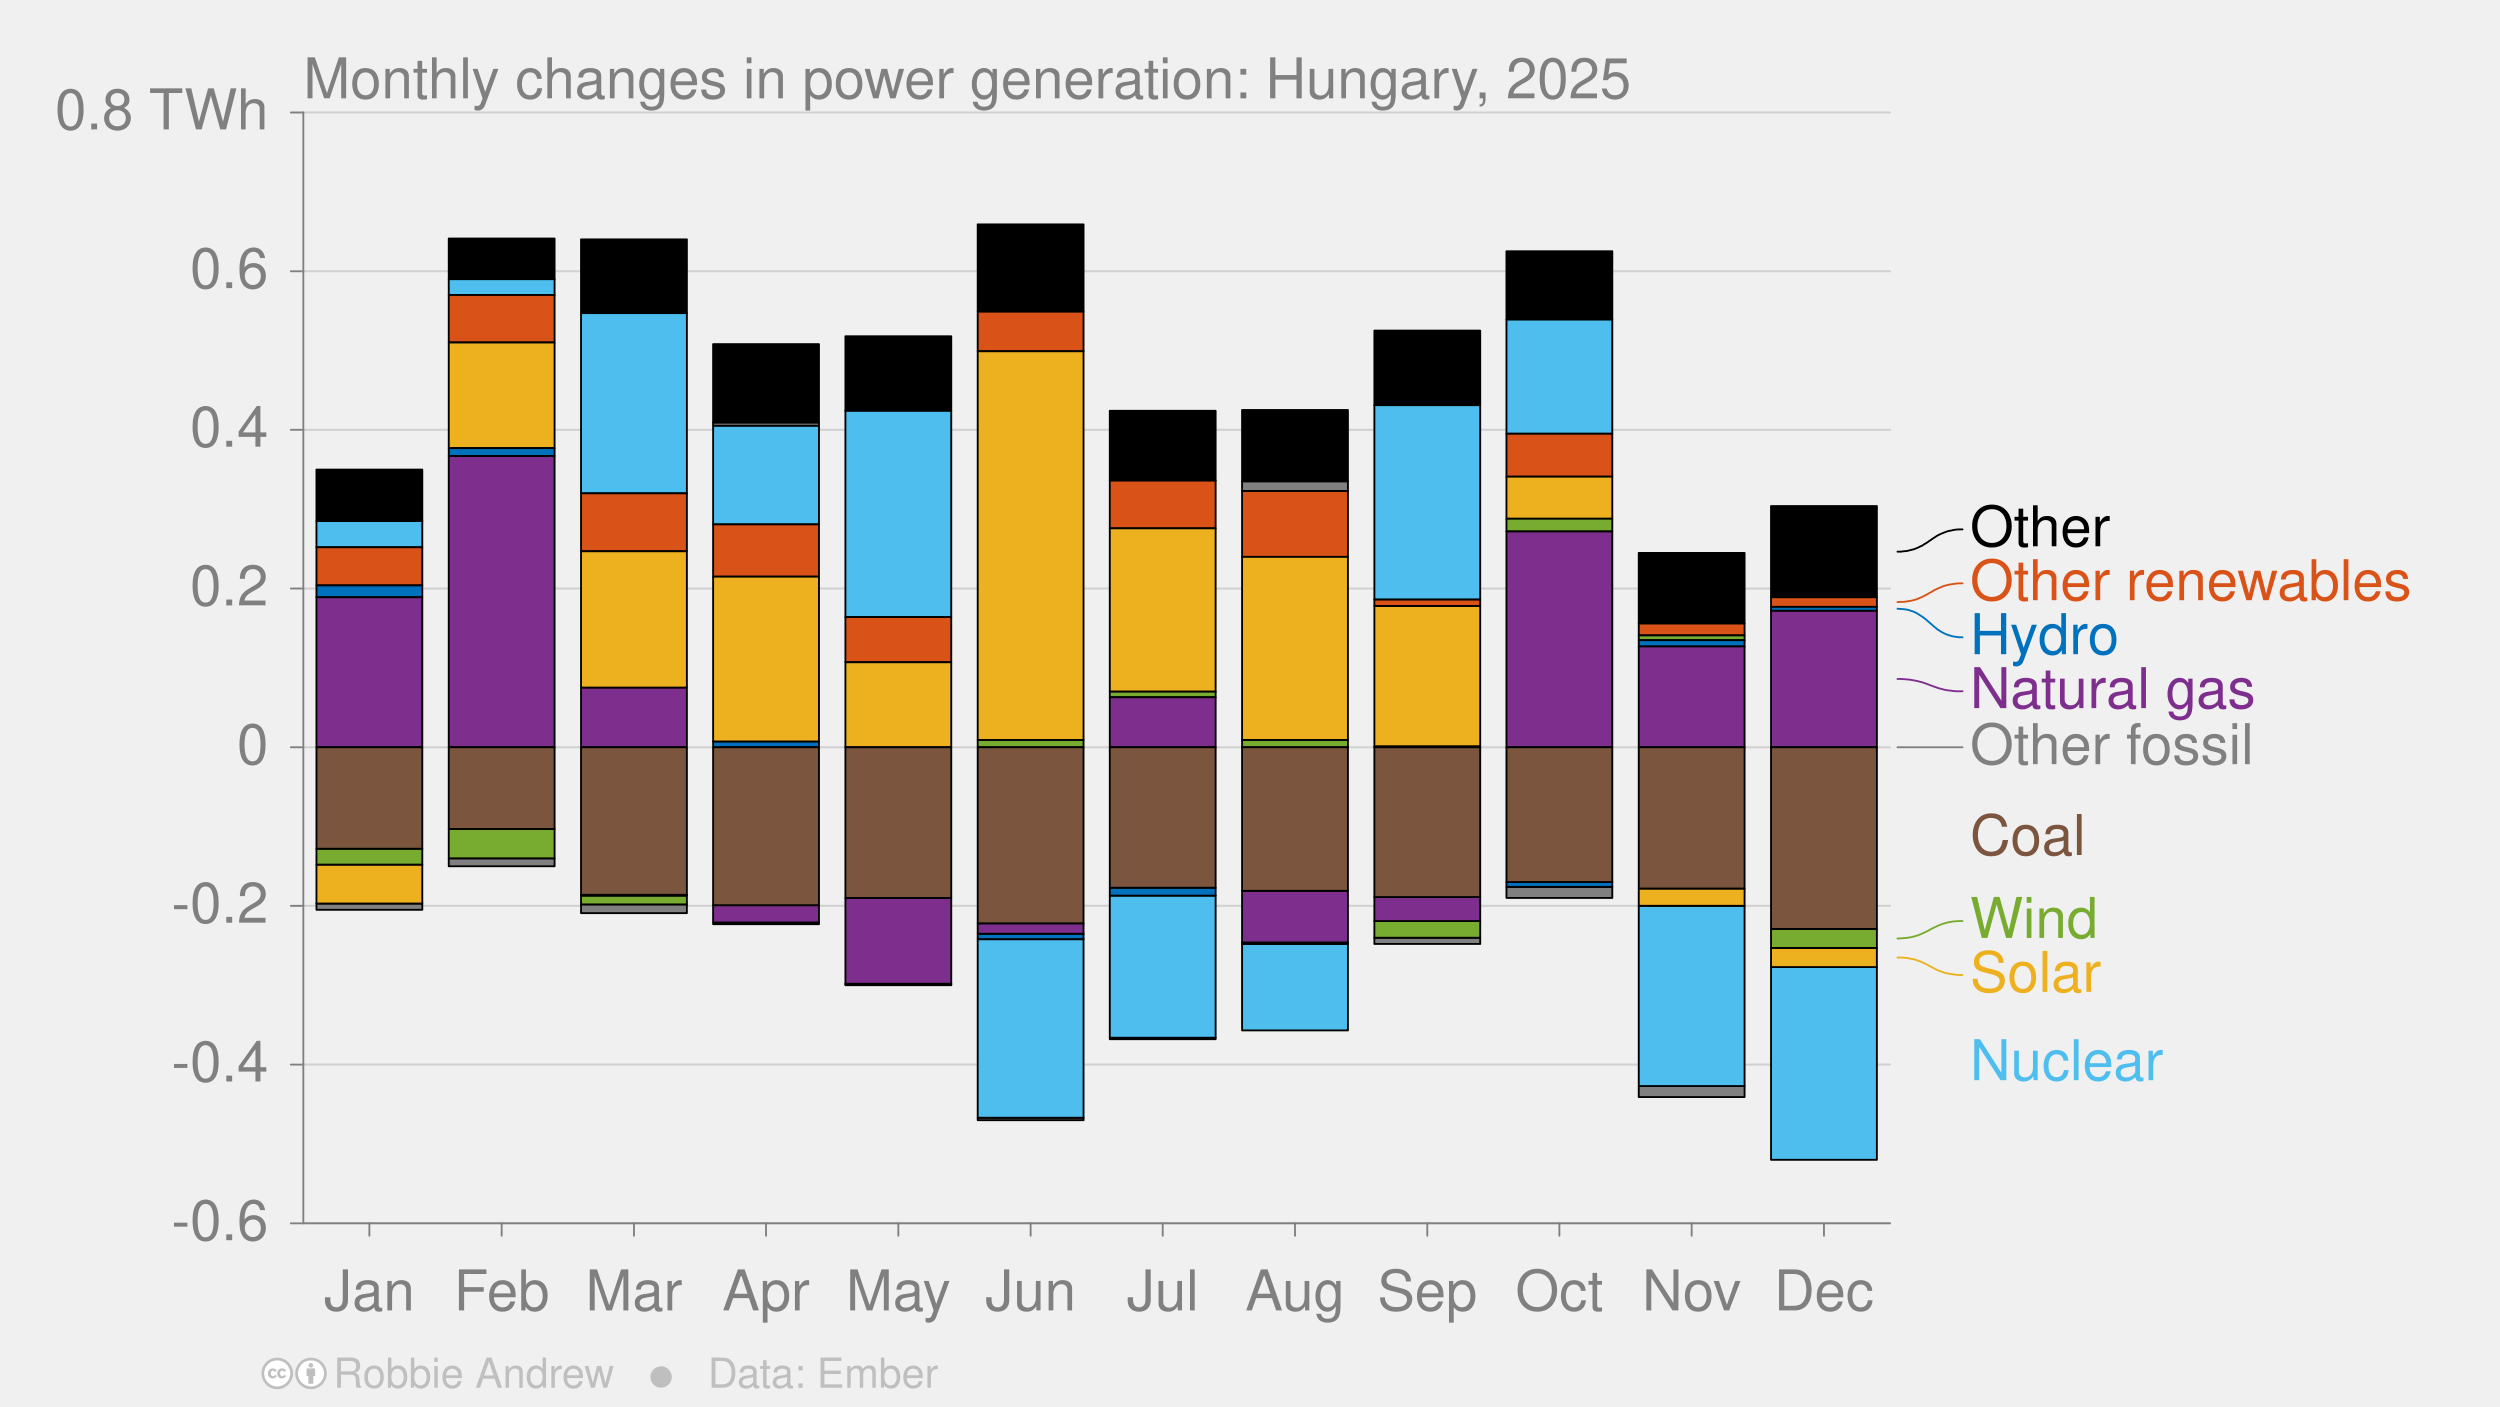
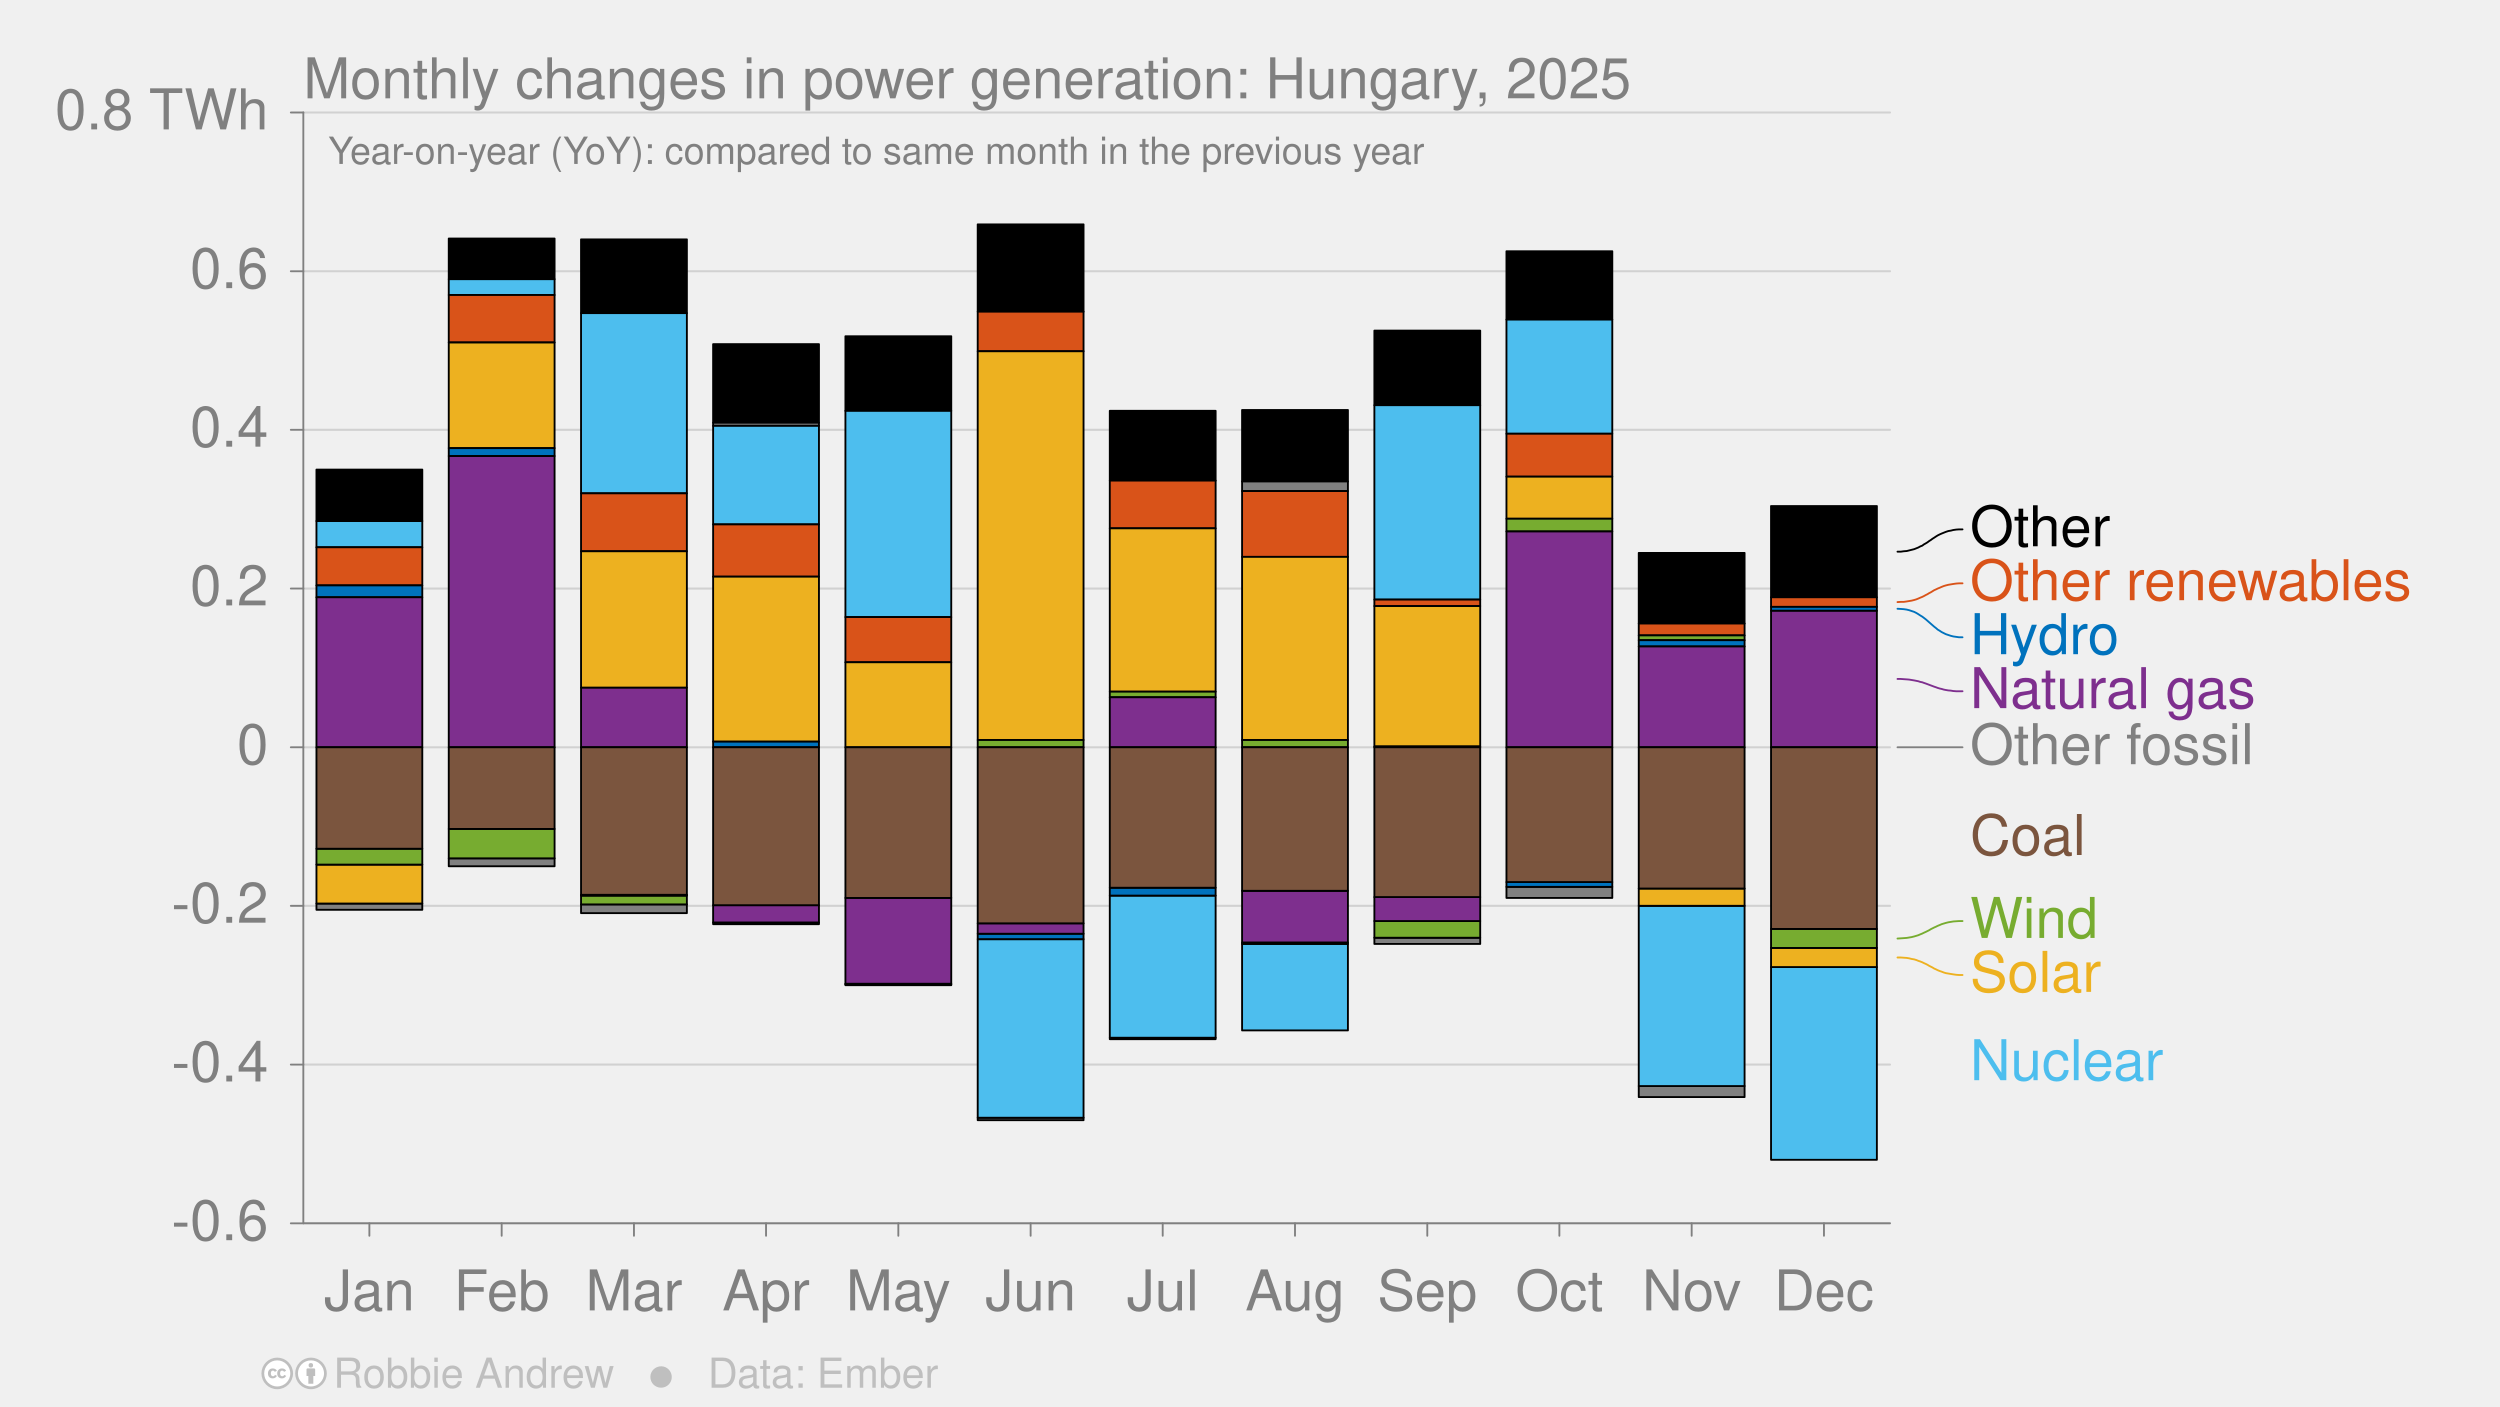
<svg xmlns="http://www.w3.org/2000/svg" xmlns:xlink="http://www.w3.org/1999/xlink" version="1.1" width="100%" height="100%" viewBox="0 0 1200.000 674.916">
  <style type="text/css">
  #main {font-family:Helvetica,Arial,sans-serif; font-size:27.00px;
         fill-opacity:1; fill:#000000; stroke:none; stroke-linejoin:round; stroke-linecap:round; stroke-width:1.00;}
  .marker {stroke-opacity:0;fill-opacity:0;}
  .marker:hover {stroke-opacity:0.5; fill-opacity:1;}
  .ticklabel {font-size:27.00px;fill:#808080;stroke:none;font-family:Helvetica}
  .ytl {text-anchor:end;}
  .dp1 {pointer-events:none;font-size:70%;text-anchor:middle;fill:#000000;}
  .dp2 {pointer-events:none;font-size:70%;text-anchor:middle;fill:#FFFFFF;}
  .numtip {pointer-events:none;}
  .cc {opacity:0.25;}
.dl_fe {background-color:#FDFFDF;display:flex;margin:auto;align-items:center}
.dl_fe_p {font-size:20px;text-align:center;margin:3px}
.dl_el {display:none;pointer-events:none;}
.cc:hover + .dl_el {display:block;}
text:hover + .dl_el {display:block;}
</style>
  <defs>
    <clipPath id="axis_clip">
      <rect x="145.8" y="54.2" width="761.2" height="532.8" />
    </clipPath>
    <path id="line_x" d="M 145.600,0 h 761.600" stroke="#262626" stroke-opacity="0.15" stroke-width="1.00" />
    <path id="tick_y" d="M 145.600,0 h -6.000" stroke="#808080" stroke-width="0.90" />
    <path id="tick_x" d="M 0,587.177 v 6.000" stroke="#808080" stroke-width="0.90" />
  </defs>
  <g id="main">
    <use xlink:href="#line_x" transform="translate(0,587.2)" />
    <use xlink:href="#line_x" transform="translate(0,511.0)" />
    <use xlink:href="#line_x" transform="translate(0,434.8)" />
    <use xlink:href="#line_x" transform="translate(0,358.7)" />
    <use xlink:href="#line_x" transform="translate(0,282.5)" />
    <use xlink:href="#line_x" transform="translate(0,206.3)" />
    <use xlink:href="#line_x" transform="translate(0,130.2)" />
    <use xlink:href="#line_x" transform="translate(0,54.0)" />
    <use xlink:href="#tick_y" transform="translate(0,587.2)" />
    <use xlink:href="#tick_y" transform="translate(0,511.0)" />
    <use xlink:href="#tick_y" transform="translate(0,434.8)" />
    <use xlink:href="#tick_y" transform="translate(0,358.7)" />
    <use xlink:href="#tick_y" transform="translate(0,282.5)" />
    <use xlink:href="#tick_y" transform="translate(0,206.3)" />
    <use xlink:href="#tick_y" transform="translate(0,130.2)" />
    <use xlink:href="#tick_y" transform="translate(0,54.0)" />
    <use xlink:href="#tick_x" transform="translate(177.3,0)" />
    <use xlink:href="#tick_x" transform="translate(240.8,0)" />
    <use xlink:href="#tick_x" transform="translate(304.3,0)" />
    <use xlink:href="#tick_x" transform="translate(367.7,0)" />
    <use xlink:href="#tick_x" transform="translate(431.2,0)" />
    <use xlink:href="#tick_x" transform="translate(494.7,0)" />
    <use xlink:href="#tick_x" transform="translate(558.1,0)" />
    <use xlink:href="#tick_x" transform="translate(621.6,0)" />
    <use xlink:href="#tick_x" transform="translate(685.1,0)" />
    <use xlink:href="#tick_x" transform="translate(748.5,0)" />
    <use xlink:href="#tick_x" transform="translate(812.0,0)" />
    <use xlink:href="#tick_x" transform="translate(875.5,0)" />
    <polyline points="145.6,53.993 145.6,587.177 907.2,587.177" stroke="#808080" stroke-width="0.90" fill="none" />
    <text class="ticklabel xtl" transform="translate(177.3,629.0)" text-anchor="middle">Jan</text>
    <text class="ticklabel xtl" transform="translate(240.8,629.0)" text-anchor="middle">Feb</text>
    <text class="ticklabel xtl" transform="translate(304.3,629.0)" text-anchor="middle">Mar</text>
    <text class="ticklabel xtl" transform="translate(367.7,629.0)" text-anchor="middle">Apr</text>
    <text class="ticklabel xtl" transform="translate(431.2,629.0)" text-anchor="middle">May</text>
    <text class="ticklabel xtl" transform="translate(494.7,629.0)" text-anchor="middle">Jun</text>
    <text class="ticklabel xtl" transform="translate(558.1,629.0)" text-anchor="middle">Jul</text>
    <text class="ticklabel xtl" transform="translate(621.6,629.0)" text-anchor="middle">Aug</text>
    <text class="ticklabel xtl" transform="translate(685.1,629.0)" text-anchor="middle">Sep</text>
    <text class="ticklabel xtl" transform="translate(748.5,629.0)" text-anchor="middle">Oct</text>
    <text class="ticklabel xtl" transform="translate(812.0,629.0)" text-anchor="middle">Nov</text>
    <text class="ticklabel xtl" transform="translate(875.5,629.0)" text-anchor="middle">Dec</text>
    <text class="ticklabel ytl" transform="translate(128.8,595.3)">-0.6</text>
    <text class="ticklabel ytl" transform="translate(128.8,519.1)">-0.4</text>
    <text class="ticklabel ytl" transform="translate(128.8,442.9)">-0.2</text>
    <text class="ticklabel ytl" transform="translate(128.8,366.8)">0</text>
    <text class="ticklabel ytl" transform="translate(128.8,290.6)">0.2</text>
    <text class="ticklabel ytl" transform="translate(128.8,214.4)">0.4</text>
    <text class="ticklabel ytl" transform="translate(128.8,138.3)">0.6</text>
    <text class="ticklabel ytl" transform="translate(128.8,62.1)">0.8 TWh</text>
    <g stroke="#000" stroke-width="0.90" fill="#000" clip-path="url(#axis_clip)">
      <polygon class="pl" points="151.9,225.4 151.9,250.1 202.7,250.1 202.7,225.4 151.9,225.4" />
      <polygon class="pl" points="215.4,114.5 215.4,134.0 266.2,134.0 266.2,114.5 215.4,114.5" />
      <polygon class="pl" points="278.9,114.9 278.9,150.3 329.7,150.3 329.7,114.9 278.9,114.9" />
      <polygon class="pl" points="342.3,165.2 342.3,202.9 393.1,202.9 393.1,165.2 342.3,165.2" />
      <polygon class="pl" points="405.8,161.4 405.8,197.2 456.6,197.2 456.6,161.4 405.8,161.4" />
      <polygon class="pl" points="469.3,107.7 469.3,149.6 520.1,149.6 520.1,107.7 469.3,107.7" />
      <polygon class="pl" points="532.7,197.2 532.7,230.7 583.5,230.7 583.5,197.2 532.7,197.2" />
      <polygon class="pl" points="596.2,196.8 596.2,231.1 647.0,231.1 647.0,196.8 596.2,196.8" />
      <polygon class="pl" points="659.7,158.7 659.7,194.5 710.5,194.5 710.5,158.7 659.7,158.7" />
      <polygon class="pl" points="723.1,120.6 723.1,153.4 773.9,153.4 773.9,120.6 723.1,120.6" />
      <polygon class="pl" points="786.6,265.4 786.6,299.3 837.4,299.3 837.4,265.4 786.6,265.4" />
      <polygon class="pl" points="850.1,242.9 850.1,286.7 900.9,286.7 900.9,242.9 850.1,242.9" />
    </g>
    <g stroke="#000" stroke-width="0.90" fill="#808080" clip-path="url(#axis_clip)">
      <polygon class="pl" points="151.9,436.7 151.9,433.7 202.7,433.7 202.7,436.7 151.9,436.7" />
      <polygon class="pl" points="215.4,415.8 215.4,412.0 266.2,412.0 266.2,415.8 215.4,415.8" />
      <polygon class="pl" points="278.9,438.3 278.9,434.1 329.7,434.1 329.7,438.3 278.9,438.3" />
      <polygon class="pl" points="342.3,202.9 342.3,204.4 393.1,204.4 393.1,202.9 342.3,202.9" />
      <polygon class="pl" points="405.8,472.9 405.8,472.5 456.6,472.5 456.6,472.9 405.8,472.9" />
      <polygon class="pl" points="469.3,537.7 469.3,536.5 520.1,536.5 520.1,537.7 469.3,537.7" />
      <polygon class="pl" points="532.7,498.8 532.7,498.1 583.5,498.1 583.5,498.8 532.7,498.8" />
      <polygon class="pl" points="596.2,231.1 596.2,235.7 647.0,235.7 647.0,231.1 596.2,231.1" />
      <polygon class="pl" points="659.7,453.1 659.7,450.1 710.5,450.1 710.5,453.1 659.7,453.1" />
      <polygon class="pl" points="723.1,431.0 723.1,425.7 773.9,425.7 773.9,431.0 723.1,431.0" />
      <polygon class="pl" points="786.6,526.6 786.6,521.3 837.4,521.3 837.4,526.6 786.6,526.6" />
    </g>
    <g stroke="#000" stroke-width="0.90" fill="#4DBEEE" clip-path="url(#axis_clip)">
      <polygon class="pl" points="151.9,250.1 151.9,262.7 202.7,262.7 202.7,250.1 151.9,250.1" />
      <polygon class="pl" points="215.4,134.0 215.4,141.6 266.2,141.6 266.2,134.0 215.4,134.0" />
      <polygon class="pl" points="278.9,150.3 278.9,236.8 329.7,236.8 329.7,150.3 278.9,150.3" />
      <polygon class="pl" points="342.3,204.4 342.3,251.7 393.1,251.7 393.1,204.4 342.3,204.4" />
      <polygon class="pl" points="405.8,197.2 405.8,296.2 456.6,296.2 456.6,197.2 405.8,197.2" />
      <polygon class="pl" points="469.3,536.5 469.3,450.8 520.1,450.8 520.1,536.5 469.3,536.5" />
      <polygon class="pl" points="532.7,498.1 532.7,429.9 583.5,429.9 583.5,498.1 532.7,498.1" />
      <polygon class="pl" points="596.2,494.6 596.2,453.1 647.0,453.1 647.0,494.6 596.2,494.6" />
      <polygon class="pl" points="659.7,194.5 659.7,287.8 710.5,287.8 710.5,194.5 659.7,194.5" />
      <polygon class="pl" points="723.1,153.4 723.1,208.2 773.9,208.2 773.9,153.4 723.1,153.4" />
      <polygon class="pl" points="786.6,521.3 786.6,434.8 837.4,434.8 837.4,521.3 786.6,521.3" />
      <polygon class="pl" points="850.1,556.7 850.1,464.2 900.9,464.2 900.9,556.7 850.1,556.7" />
    </g>
    <g stroke="#000" stroke-width="0.90" fill="#D95319" clip-path="url(#axis_clip)">
      <polygon class="pl" points="151.9,262.7 151.9,281.0 202.7,281.0 202.7,262.7 151.9,262.7" />
      <polygon class="pl" points="215.4,141.6 215.4,164.4 266.2,164.4 266.2,141.6 215.4,141.6" />
      <polygon class="pl" points="278.9,236.8 278.9,264.6 329.7,264.6 329.7,236.8 278.9,236.8" />
      <polygon class="pl" points="342.3,251.7 342.3,276.8 393.1,276.8 393.1,251.7 342.3,251.7" />
      <polygon class="pl" points="405.8,296.2 405.8,317.9 456.6,317.9 456.6,296.2 405.8,296.2" />
      <polygon class="pl" points="469.3,149.6 469.3,168.6 520.1,168.6 520.1,149.6 469.3,149.6" />
      <polygon class="pl" points="532.7,230.7 532.7,253.6 583.5,253.6 583.5,230.7 532.7,230.7" />
      <polygon class="pl" points="596.2,235.7 596.2,267.3 647.0,267.3 647.0,235.7 596.2,235.7" />
      <polygon class="pl" points="659.7,287.8 659.7,290.9 710.5,290.9 710.5,287.8 659.7,287.8" />
      <polygon class="pl" points="723.1,208.2 723.1,228.8 773.9,228.8 773.9,208.2 723.1,208.2" />
      <polygon class="pl" points="786.6,299.3 786.6,305.0 837.4,305.0 837.4,299.3 786.6,299.3" />
      <polygon class="pl" points="850.1,286.7 850.1,291.3 900.9,291.3 900.9,286.7 850.1,286.7" />
    </g>
    <g stroke="#000" stroke-width="0.90" fill="#EDB120" clip-path="url(#axis_clip)">
      <polygon class="pl" points="151.9,433.7 151.9,415.0 202.7,415.0 202.7,433.7 151.9,433.7" />
      <polygon class="pl" points="215.4,164.4 215.4,215.1 266.2,215.1 266.2,164.4 215.4,164.4" />
      <polygon class="pl" points="278.9,264.6 278.9,330.1 329.7,330.1 329.7,264.6 278.9,264.6" />
      <polygon class="pl" points="342.3,276.8 342.3,356.0 393.1,356.0 393.1,276.8 342.3,276.8" />
      <polygon class="pl" points="405.8,317.9 405.8,358.7 456.6,358.7 456.6,317.9 405.8,317.9" />
      <polygon class="pl" points="469.3,168.6 469.3,355.2 520.1,355.2 520.1,168.6 469.3,168.6" />
      <polygon class="pl" points="532.7,253.6 532.7,332.0 583.5,332.0 583.5,253.6 532.7,253.6" />
      <polygon class="pl" points="596.2,267.3 596.2,355.2 647.0,355.2 647.0,267.3 596.2,267.3" />
      <polygon class="pl" points="659.7,290.9 659.7,358.3 710.5,358.3 710.5,290.9 659.7,290.9" />
      <polygon class="pl" points="723.1,228.8 723.1,249.0 773.9,249.0 773.9,228.8 723.1,228.8" />
      <polygon class="pl" points="786.6,434.8 786.6,426.5 837.4,426.5 837.4,434.8 786.6,434.8" />
      <polygon class="pl" points="850.1,464.2 850.1,455.0 900.9,455.0 900.9,464.2 850.1,464.2" />
    </g>
    <g stroke="#000" stroke-width="0.90" fill="#77AC30" clip-path="url(#axis_clip)">
      <polygon class="pl" points="151.9,415.0 151.9,407.4 202.7,407.4 202.7,415.0 151.9,415.0" />
      <polygon class="pl" points="215.4,412.0 215.4,397.9 266.2,397.9 266.2,412.0 215.4,412.0" />
      <polygon class="pl" points="278.9,434.1 278.9,429.9 329.7,429.9 329.7,434.1 278.9,434.1" />
      <polygon class="pl" points="342.3,443.6 342.3,442.8 393.1,442.8 393.1,443.6 342.3,443.6" />
      <polygon class="pl" points="469.3,355.2 469.3,358.7 520.1,358.7 520.1,355.2 469.3,355.2" />
      <polygon class="pl" points="532.7,332.0 532.7,334.7 583.5,334.7 583.5,332.0 532.7,332.0" />
      <polygon class="pl" points="596.2,355.2 596.2,358.7 647.0,358.7 647.0,355.2 596.2,355.2" />
      <polygon class="pl" points="659.7,450.1 659.7,442.1 710.5,442.1 710.5,450.1 659.7,450.1" />
      <polygon class="pl" points="723.1,249.0 723.1,255.1 773.9,255.1 773.9,249.0 723.1,249.0" />
      <polygon class="pl" points="786.6,305.0 786.6,307.3 837.4,307.3 837.4,305.0 786.6,305.0" />
      <polygon class="pl" points="850.1,455.0 850.1,445.9 900.9,445.9 900.9,455.0 850.1,455.0" />
    </g>
    <g stroke="#000" stroke-width="0.90" fill="#0072BD" clip-path="url(#axis_clip)">
      <polygon class="pl" points="151.9,281.0 151.9,286.7 202.7,286.7 202.7,281.0 151.9,281.0" />
      <polygon class="pl" points="215.4,215.1 215.4,218.9 266.2,218.9 266.2,215.1 215.4,215.1" />
      <polygon class="pl" points="278.9,429.9 278.9,429.5 329.7,429.5 329.7,429.9 278.9,429.9" />
      <polygon class="pl" points="342.3,356.0 342.3,358.7 393.1,358.7 393.1,356.0 342.3,356.0" />
      <polygon class="pl" points="405.8,472.5 405.8,472.2 456.6,472.2 456.6,472.5 405.8,472.5" />
      <polygon class="pl" points="469.3,450.8 469.3,448.2 520.1,448.2 520.1,450.8 469.3,450.8" />
      <polygon class="pl" points="532.7,429.9 532.7,426.1 583.5,426.1 583.5,429.9 532.7,429.9" />
      <polygon class="pl" points="596.2,453.1 596.2,452.4 647.0,452.4 647.0,453.1 596.2,453.1" />
      <polygon class="pl" points="659.7,358.3 659.7,358.7 710.5,358.7 710.5,358.3 659.7,358.3" />
      <polygon class="pl" points="723.1,425.7 723.1,423.4 773.9,423.4 773.9,425.7 723.1,425.7" />
      <polygon class="pl" points="786.6,307.3 786.6,310.3 837.4,310.3 837.4,307.3 786.6,307.3" />
      <polygon class="pl" points="850.1,291.3 850.1,293.2 900.9,293.2 900.9,291.3 850.1,291.3" />
    </g>
    <g stroke="#000" stroke-width="0.90" fill="#7E2F8E" clip-path="url(#axis_clip)">
      <polygon class="pl" points="151.9,286.7 151.9,358.7 202.7,358.7 202.7,286.7 151.9,286.7" />
      <polygon class="pl" points="215.4,218.9 215.4,358.7 266.2,358.7 266.2,218.9 215.4,218.9" />
      <polygon class="pl" points="278.9,330.1 278.9,358.7 329.7,358.7 329.7,330.1 278.9,330.1" />
      <polygon class="pl" points="342.3,442.8 342.3,434.5 393.1,434.5 393.1,442.8 342.3,442.8" />
      <polygon class="pl" points="405.8,472.2 405.8,431.0 456.6,431.0 456.6,472.2 405.8,472.2" />
      <polygon class="pl" points="469.3,448.2 469.3,443.2 520.1,443.2 520.1,448.2 469.3,448.2" />
      <polygon class="pl" points="532.7,334.7 532.7,358.7 583.5,358.7 583.5,334.7 532.7,334.7" />
      <polygon class="pl" points="596.2,452.4 596.2,427.6 647.0,427.6 647.0,452.4 596.2,452.4" />
      <polygon class="pl" points="659.7,442.1 659.7,430.6 710.5,430.6 710.5,442.1 659.7,442.1" />
      <polygon class="pl" points="723.1,255.1 723.1,358.7 773.9,358.7 773.9,255.1 723.1,255.1" />
      <polygon class="pl" points="786.6,310.3 786.6,358.7 837.4,358.7 837.4,310.3 786.6,310.3" />
      <polygon class="pl" points="850.1,293.2 850.1,358.7 900.9,358.7 900.9,293.2 850.1,293.2" />
    </g>
    <g stroke="#000" stroke-width="0.90" fill="#7B553E" clip-path="url(#axis_clip)">
      <polygon class="pl" points="151.9,407.4 151.9,358.7 202.7,358.7 202.7,407.4 151.9,407.4" />
      <polygon class="pl" points="215.4,397.9 215.4,358.7 266.2,358.7 266.2,397.9 215.4,397.9" />
      <polygon class="pl" points="278.9,429.5 278.9,358.7 329.7,358.7 329.7,429.5 278.9,429.5" />
      <polygon class="pl" points="342.3,434.5 342.3,358.7 393.1,358.7 393.1,434.5 342.3,434.5" />
      <polygon class="pl" points="405.8,431.0 405.8,358.7 456.6,358.7 456.6,431.0 405.8,431.0" />
      <polygon class="pl" points="469.3,443.2 469.3,358.7 520.1,358.7 520.1,443.2 469.3,443.2" />
      <polygon class="pl" points="532.7,426.1 532.7,358.7 583.5,358.7 583.5,426.1 532.7,426.1" />
      <polygon class="pl" points="596.2,427.6 596.2,358.7 647.0,358.7 647.0,427.6 596.2,427.6" />
      <polygon class="pl" points="659.7,430.6 659.7,358.7 710.5,358.7 710.5,430.6 659.7,430.6" />
      <polygon class="pl" points="723.1,423.4 723.1,358.7 773.9,358.7 773.9,423.4 723.1,423.4" />
      <polygon class="pl" points="786.6,426.5 786.6,358.7 837.4,358.7 837.4,426.5 786.6,426.5" />
      <polygon class="pl" points="850.1,445.9 850.1,358.7 900.9,358.7 900.9,445.9 850.1,445.9" />
    </g>
    <text transform="translate(945.6,402.3)" dy="8.1" font-size="27.00" fill="#7B553E" stroke="none">Coal</text>
    <text transform="translate(945.6,331.8)" dy="8.1" font-size="27.00" fill="#7E2F8E" stroke="none">Natural gas</text>
    <text transform="translate(945.6,305.9)" dy="8.1" font-size="27.00" fill="#0072BD" stroke="none">Hydro</text>
    <text transform="translate(945.6,442.1)" dy="8.1" font-size="27.00" fill="#77AC30" stroke="none">Wind</text>
    <text transform="translate(945.6,468.0)" dy="8.1" font-size="27.00" fill="#EDB120" stroke="none">Solar</text>
    <text transform="translate(945.6,280.0)" dy="8.1" font-size="27.00" fill="#D95319" stroke="none">Other renewables</text>
    <text transform="translate(945.6,510.4)" dy="8.1" font-size="27.00" fill="#4DBEEE" stroke="none">Nuclear</text>
    <text transform="translate(945.6,358.7)" dy="8.1" font-size="27.00" fill="#808080" stroke="none">Other fossil</text>
    <text transform="translate(945.6,254.1)" dy="8.1" font-size="27.00" fill="#000" stroke="none">Other</text>
    <polyline class="pl" points="910.8,325.9 912.4,325.9 913.8,326.0 915.2,326.1 916.4,326.2 917.6,326.4 918.8,326.6 919.8,326.8 920.8,327.0 921.7,327.3 922.7,327.5 923.5,327.8 924.4,328.1 925.2,328.4 926.0,328.7 926.8,329.0 927.6,329.3 928.4,329.6 929.3,329.9 930.1,330.2 931.1,330.5 932.0,330.7 933.0,331.0 934.0,331.2 935.2,331.4 936.4,331.5 937.6,331.7 939.0,331.8 940.4,331.8 942.0,331.8" stroke="#7E2F8E" stroke-width="0.90" stroke-opacity="1.00" fill="none" />
    <polyline class="pl" points="910.8,292.2 912.4,292.3 913.8,292.4 915.2,292.6 916.4,292.9 917.6,293.3 918.8,293.7 919.8,294.2 920.8,294.8 921.7,295.4 922.7,296.0 923.5,296.6 924.4,297.3 925.2,298.0 926.0,298.7 926.8,299.4 927.6,300.1 928.4,300.8 929.3,301.5 930.1,302.2 931.1,302.8 932.0,303.4 933.0,303.9 934.0,304.4 935.2,304.8 936.4,305.2 937.6,305.5 939.0,305.7 940.4,305.9 942.0,305.9" stroke="#0072BD" stroke-width="0.90" stroke-opacity="1.00" fill="none" />
    <polyline class="pl" points="910.8,450.5 912.4,450.4 913.8,450.3 915.2,450.2 916.4,450.0 917.6,449.8 918.8,449.5 919.8,449.2 920.8,448.9 921.7,448.5 922.7,448.1 923.5,447.7 924.4,447.3 925.2,446.9 926.0,446.5 926.8,446.0 927.6,445.6 928.4,445.2 929.3,444.8 930.1,444.4 931.1,444.0 932.0,443.6 933.0,443.3 934.0,443.0 935.2,442.7 936.4,442.5 937.6,442.3 939.0,442.2 940.4,442.1 942.0,442.1" stroke="#77AC30" stroke-width="0.90" stroke-opacity="1.00" fill="none" />
    <polyline class="pl" points="910.8,459.6 912.4,459.6 913.8,459.7 915.2,459.8 916.4,460.0 917.6,460.3 918.8,460.5 919.8,460.8 920.8,461.2 921.7,461.5 922.7,461.9 923.5,462.3 924.4,462.7 925.2,463.1 926.0,463.6 926.8,464.0 927.6,464.4 928.4,464.9 929.3,465.3 930.1,465.7 931.1,466.1 932.0,466.4 933.0,466.8 934.0,467.1 935.2,467.3 936.4,467.5 937.6,467.7 939.0,467.9 940.4,468.0 942.0,468.0" stroke="#EDB120" stroke-width="0.90" stroke-opacity="1.00" fill="none" />
    <polyline class="pl" points="910.8,289.0 912.4,288.9 913.8,288.9 915.2,288.7 916.4,288.5 917.6,288.3 918.8,288.0 919.8,287.7 920.8,287.3 921.7,286.9 922.7,286.5 923.5,286.1 924.4,285.6 925.2,285.2 926.0,284.7 926.8,284.3 927.6,283.8 928.4,283.3 929.3,282.9 930.1,282.5 931.1,282.1 932.0,281.7 933.0,281.3 934.0,281.0 935.2,280.7 936.4,280.5 937.6,280.3 939.0,280.1 940.4,280.0 942.0,280.0" stroke="#D95319" stroke-width="0.90" stroke-opacity="1.00" fill="none" />
    <polyline class="pl" points="910.8,358.7 912.4,358.7 913.8,358.7 915.2,358.7 916.4,358.7 917.6,358.7 918.8,358.7 919.8,358.7 920.8,358.7 921.7,358.7 922.7,358.7 923.5,358.7 924.4,358.7 925.2,358.7 926.0,358.7 926.8,358.7 927.6,358.7 928.4,358.7 929.3,358.7 930.1,358.7 931.1,358.7 932.0,358.7 933.0,358.7 934.0,358.7 935.2,358.7 936.4,358.7 937.6,358.7 939.0,358.7 940.4,358.7 942.0,358.7" stroke="#808080" stroke-width="0.90" stroke-opacity="1.00" fill="none" />
    <polyline class="pl" points="910.8,264.8 912.4,264.8 913.8,264.6 915.2,264.5 916.4,264.2 917.6,263.9 918.8,263.6 919.8,263.2 920.8,262.8 921.7,262.3 922.7,261.9 923.5,261.3 924.4,260.8 925.2,260.3 926.0,259.7 926.8,259.2 927.6,258.6 928.4,258.1 929.3,257.5 930.1,257.0 931.1,256.5 932.0,256.1 933.0,255.7 934.0,255.3 935.2,254.9 936.4,254.7 937.6,254.4 939.0,254.2 940.4,254.1 942.0,254.1" stroke="#000" stroke-width="0.90" stroke-opacity="1.00" fill="none" />
    <text transform="translate(145.6,47.2)" dy="0.0" font-size="27.00" fill="#808080" stroke="none">Monthly changes in power generation: Hungary, 2025</text>
+     <text transform="translate(157.6,60.7)" dy="18.0" font-size="18.00" fill="#808080" stroke="none">Year-on-year (YoY): compared to same month in the previous year</text>
    <text transform="translate(160.0,666.1)" font-size="19.80" font-family="Helvetica" fill="#BFBFBF" stroke="none" xml:space="preserve">Robbie Andrew   ●   Data: Ember</text>
    <g>
      <rect x="123.0" y="651.4" width="34" height="17" fill="#FFF" stroke="none" opacity="0.01" />
      <g transform="translate(124.0,652.4) scale(0.24)">
        <g>
          <circle fill="#FFF" cx="37.79" cy="28.5" r="28.84" />
          <circle fill="none" cx="37.79" cy="28.5" r="28.84" stroke="#BFBFBF" stroke-width="5.5" />
          <path fill="#BFBFBF" d="M37.16,23.19 l-4.29,2.23c-0.458-0.951-1.02-1.62-1.69-2c-0.667-0.38-1.29-0.571-1.86-0.571c-2.86,0-4.29,1.89-4.29,5.66 c0,1.71,0.36,3.08,1.09,4.11c0.724,1.03,1.79,1.54,3.2,1.54c1.87,0,3.18-0.915,3.94-2.74l3.94,2 c-0.838,1.56-2,2.79-3.49,3.69c-1.48,0.896-3.12,1.34-4.91,1.34c-2.86,0-5.16-0.875-6.92-2.63 c-1.75-1.75-2.63-4.19-2.63-7.31c0-3.05,0.886-5.47,2.66-7.26c1.77-1.79,4.01-2.69,6.72-2.69 C32.6,18.56,35.44,20.1,37.16,23.19z               M55.61,23.19l-4.23,2.23c-0.457-0.951-1.02-1.62-1.69-2 c-0.668-0.38-1.31-0.571-1.91-0.571c-2.86,0-4.29,1.89-4.29,5.66c0,1.71,0.363,3.08,1.09,4.11 c0.723,1.03,1.79,1.54,3.2,1.54c1.87,0,3.18-0.915,3.94-2.74l4,2c-0.875,1.56-2.06,2.79-3.54,3.69 c-1.49,0.9-3.11,1.34-4.86,1.34c-2.9,0-5.21-0.875-6.94-2.63c-1.74-1.75-2.6-4.19-2.6-7.31 c0-3.05,0.885-5.47,2.66-7.26c1.77-1.79,4.01-2.69,6.71-2.69C51.12,18.56,53.944,20.1,55.61,23.19z" />
        </g>
      </g>
      <g transform="translate(140.2,652.4) scale(0.24)">
        <g>
          <circle fill="#FFF" cx="37.79" cy="28.5" r="28.84" />
          <circle fill="none" cx="37.79" cy="28.5" r="28.84" stroke="#BFBFBF" stroke-width="5.5" />
          <path fill="#BFBFBF" d="M46.129,20.557v13.085h-3.656v15.542h-9.944V33.643h-3.656V20.557 c0-0.572,0.2-1.057,0.599-1.457c0.401-0.399,0.887-0.6,1.457-0.6h13.144c0.533,0,1.01,0.2,1.428,0.6 C45.918,19.5,46.129,19.986,46.129,20.557z               M33.042,12.329c0-3.008,1.485-4.514,4.458-4.514s4.457,1.504,4.457,4.514 c0,2.971-1.486,4.457-4.457,4.457S33.042,15.3,33.042,12.329z" />
        </g>
      </g>
    </g>
  </g>
</svg>
